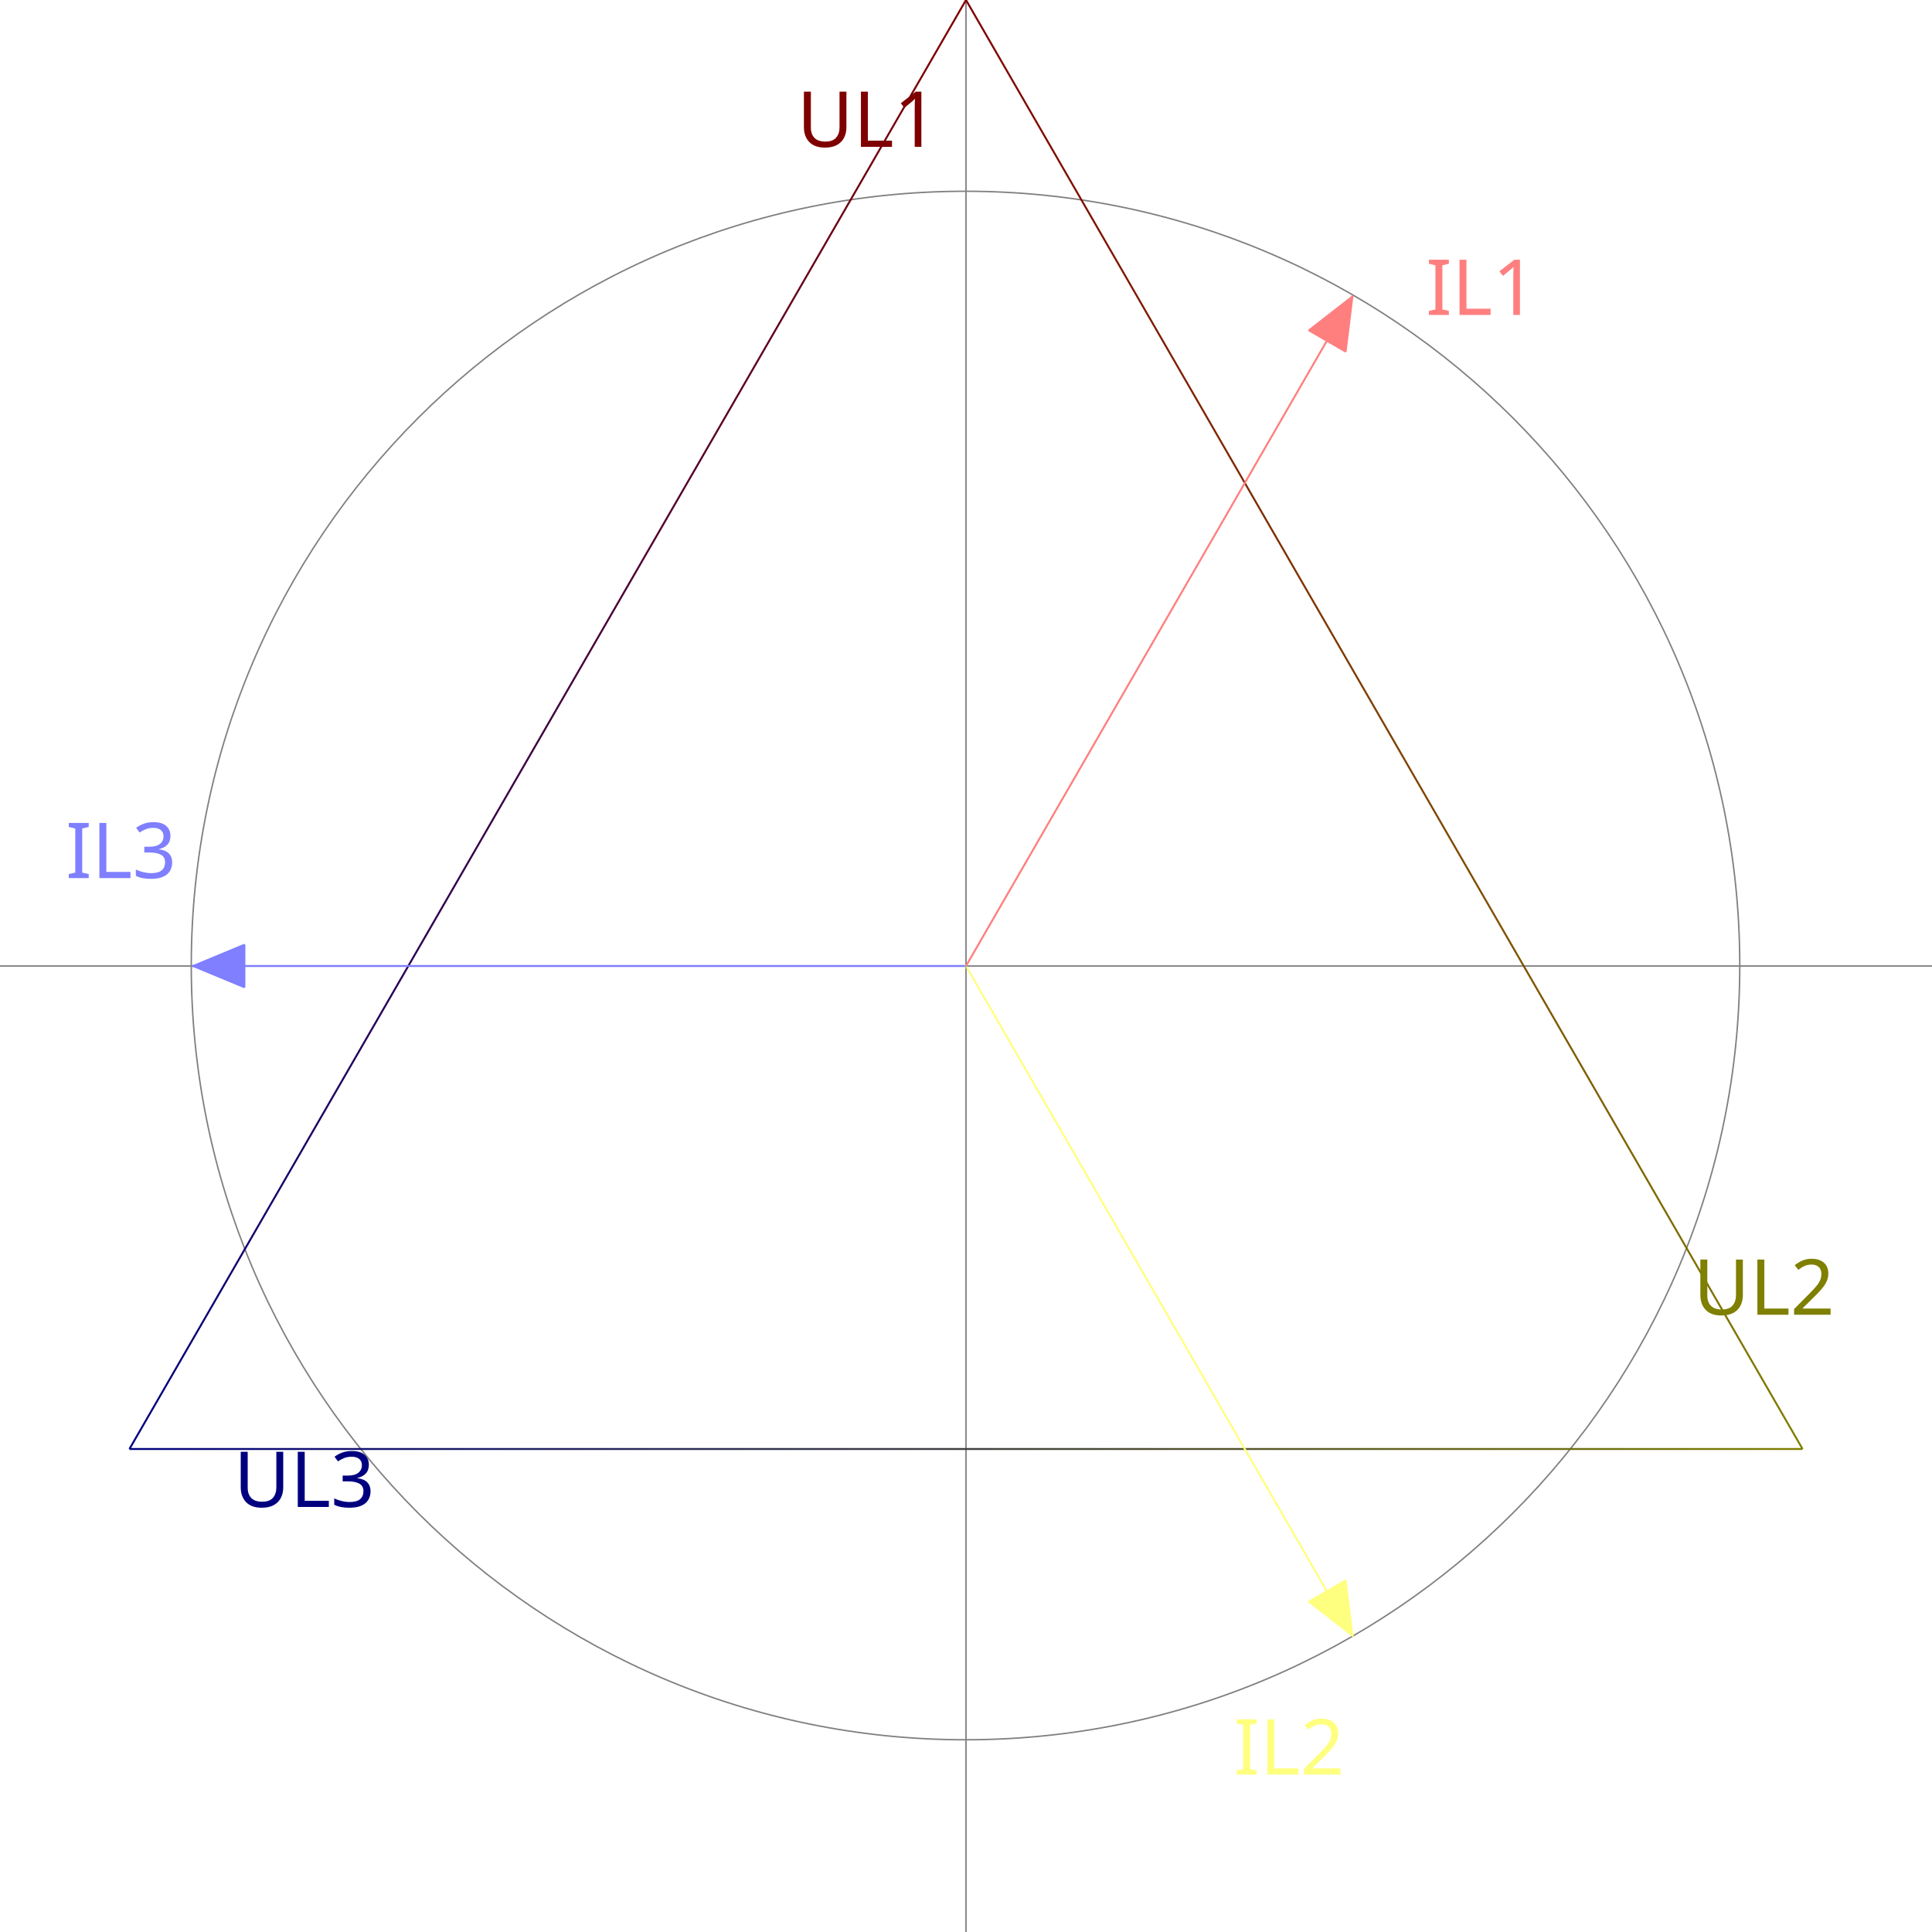
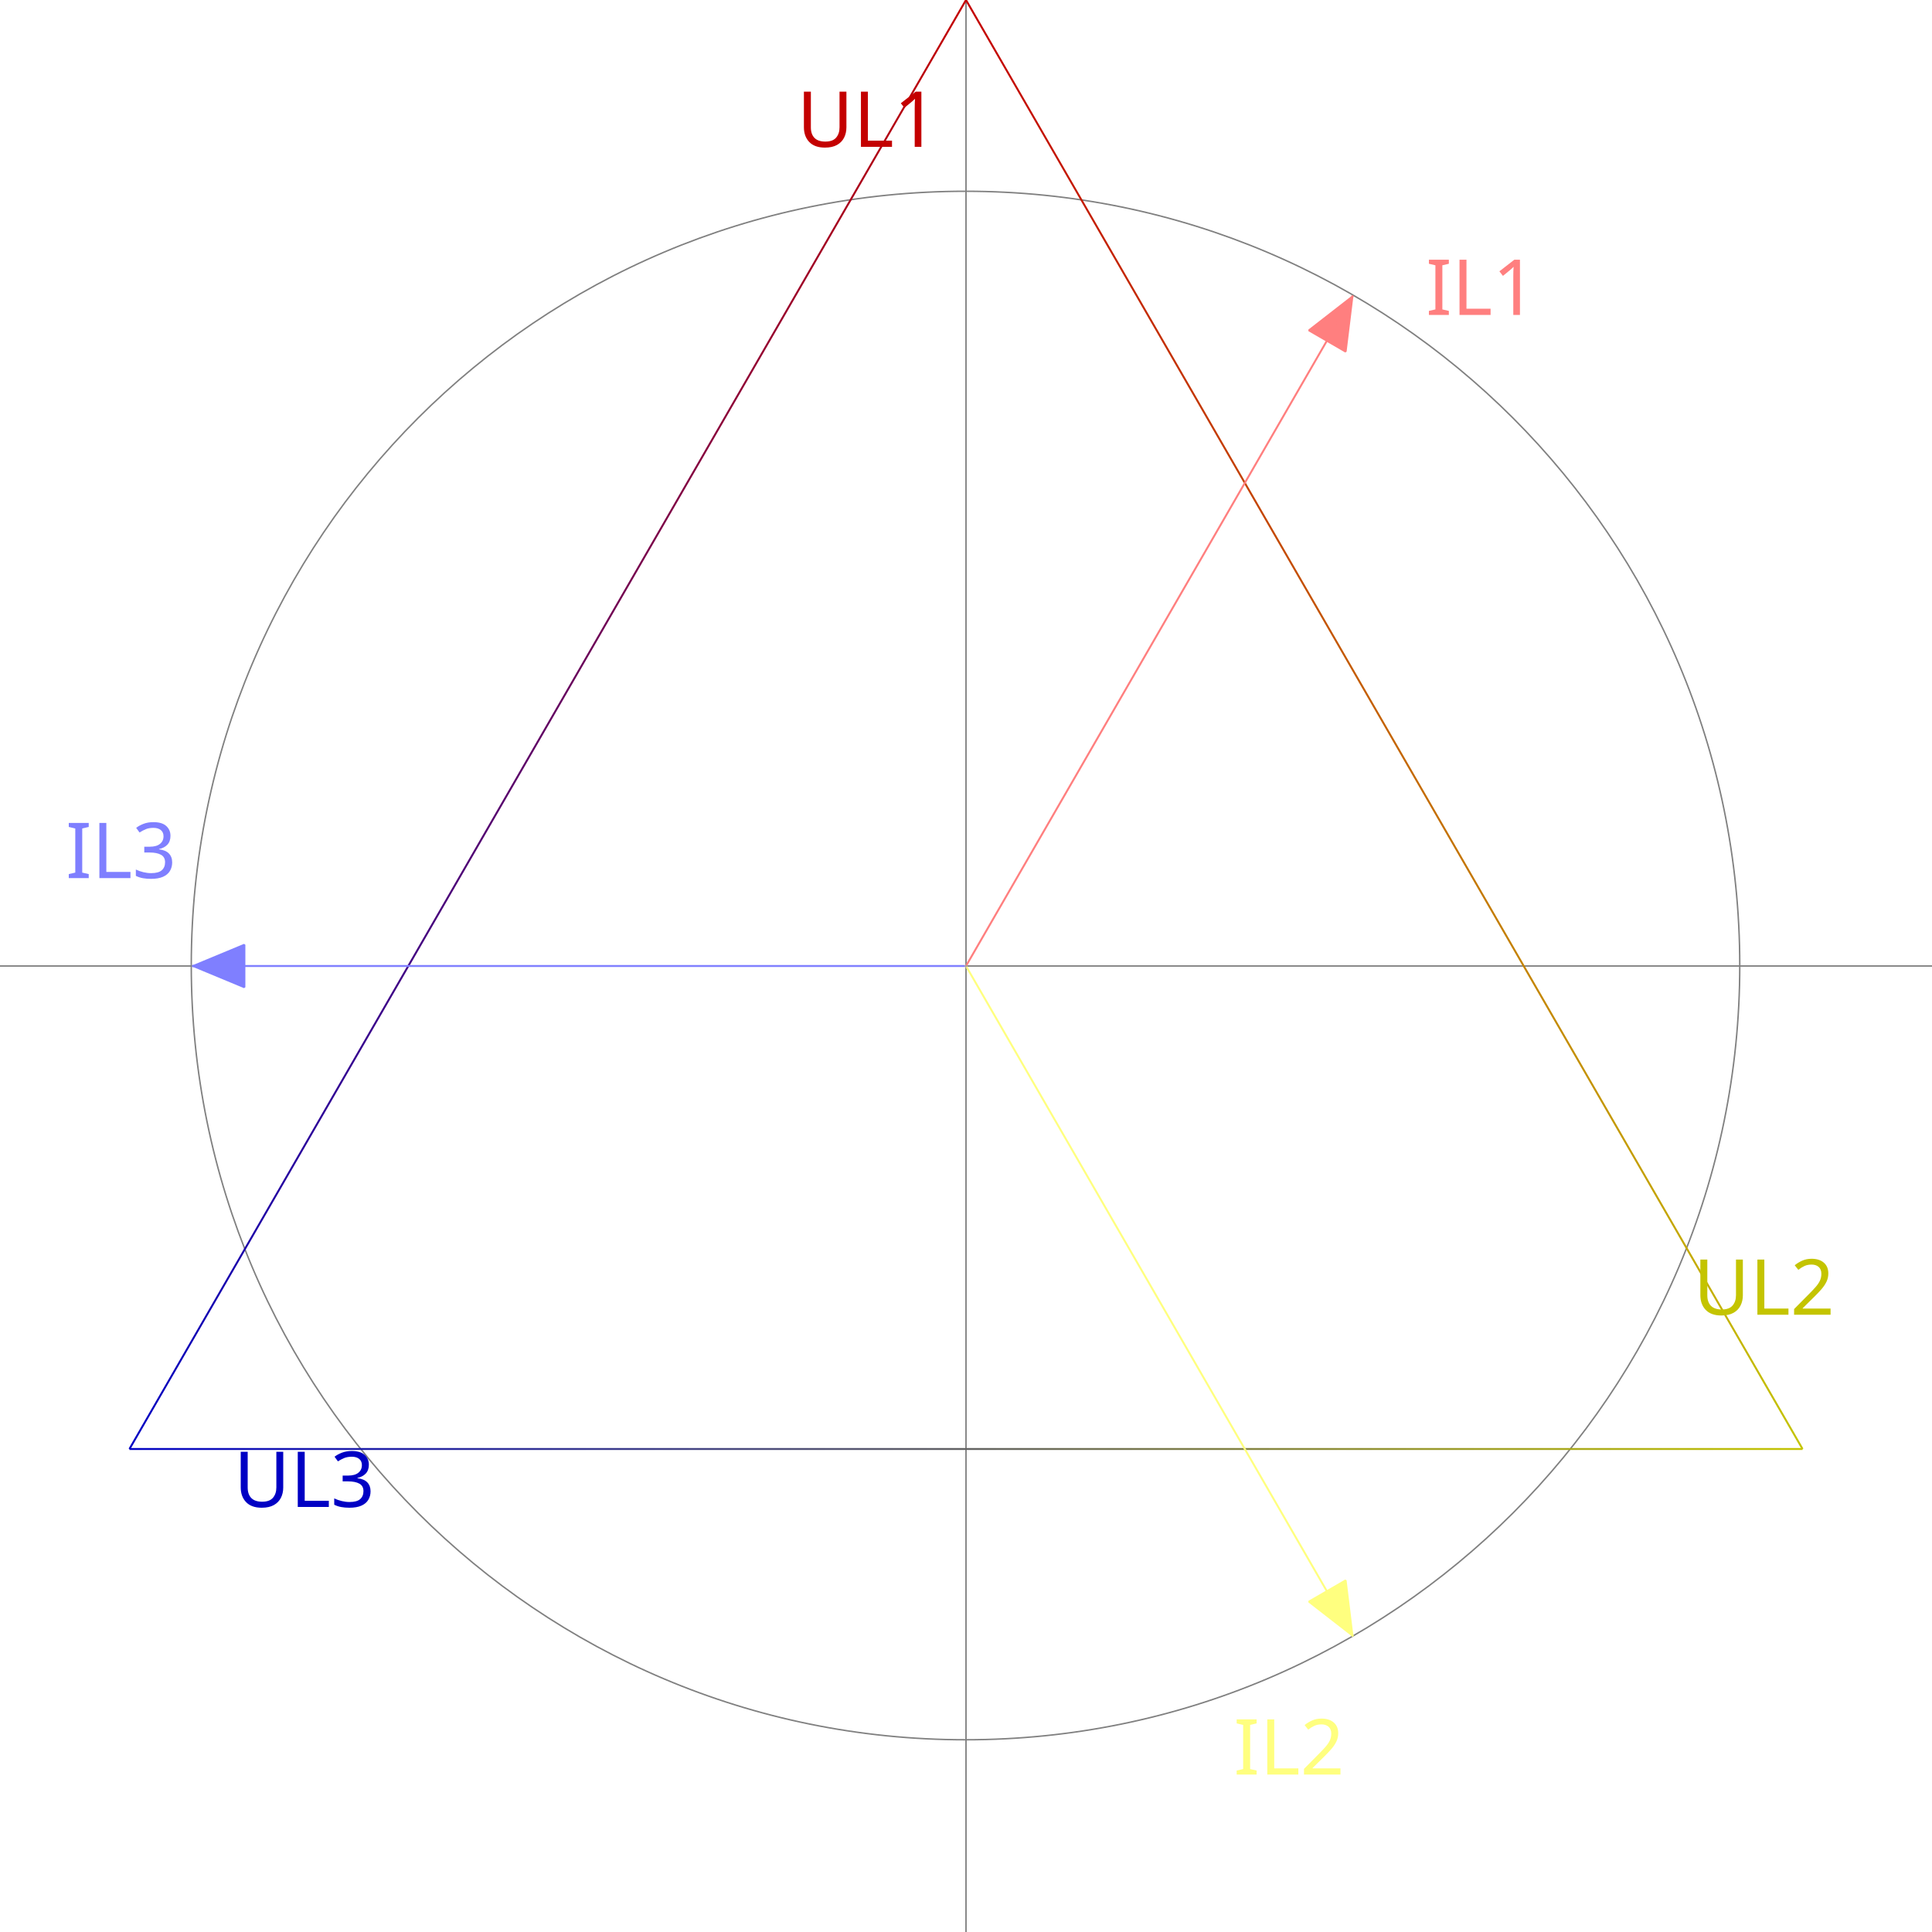
<svg xmlns="http://www.w3.org/2000/svg" width="705.556mm" height="705.556mm" viewBox="0 0 2000 2000" version="1.2" baseProfile="tiny">
  <defs>
    <linearGradient gradientUnits="userSpaceOnUse" x1="1000" y1="0" x2="1866" y2="1500" id="gradient1">
-       <stop offset="0" stop-color="#7f0000" stop-opacity="1" />
-       <stop offset="1" stop-color="#7f7f00" stop-opacity="1" />
+       <stop offset="0" stop-color="#c40000" stop-opacity="1" />
+       <stop offset="1" stop-color="#c4c400" stop-opacity="1" />
    </linearGradient>
    <linearGradient gradientUnits="userSpaceOnUse" x1="1866" y1="1500" x2="134" y2="1500" id="gradient2">
-       <stop offset="0" stop-color="#7f7f00" stop-opacity="1" />
-       <stop offset="1" stop-color="#00007f" stop-opacity="1" />
+       <stop offset="0" stop-color="#c4c400" stop-opacity="1" />
+       <stop offset="1" stop-color="#0000c4" stop-opacity="1" />
    </linearGradient>
    <linearGradient gradientUnits="userSpaceOnUse" x1="134" y1="1500" x2="1000" y2="0" id="gradient3">
-       <stop offset="0" stop-color="#00007f" stop-opacity="1" />
-       <stop offset="1" stop-color="#7f0000" stop-opacity="1" />
+       <stop offset="0" stop-color="#0000c4" stop-opacity="1" />
+       <stop offset="1" stop-color="#c40000" stop-opacity="1" />
    </linearGradient>
    <linearGradient gradientUnits="userSpaceOnUse" x1="134" y1="1500" x2="1000" y2="0" id="gradient4">
-       <stop offset="0" stop-color="#00007f" stop-opacity="1" />
-       <stop offset="1" stop-color="#7f0000" stop-opacity="1" />
+       <stop offset="0" stop-color="#0000c4" stop-opacity="1" />
+       <stop offset="1" stop-color="#c40000" stop-opacity="1" />
    </linearGradient>
    <linearGradient gradientUnits="userSpaceOnUse" x1="134" y1="1500" x2="1000" y2="0" id="gradient5">
-       <stop offset="0" stop-color="#00007f" stop-opacity="1" />
-       <stop offset="1" stop-color="#7f0000" stop-opacity="1" />
+       <stop offset="0" stop-color="#0000c4" stop-opacity="1" />
+       <stop offset="1" stop-color="#c40000" stop-opacity="1" />
    </linearGradient>
    <linearGradient gradientUnits="userSpaceOnUse" x1="134" y1="1500" x2="1000" y2="0" id="gradient6">
-       <stop offset="0" stop-color="#00007f" stop-opacity="1" />
-       <stop offset="1" stop-color="#7f0000" stop-opacity="1" />
+       <stop offset="0" stop-color="#0000c4" stop-opacity="1" />
+       <stop offset="1" stop-color="#c40000" stop-opacity="1" />
    </linearGradient>
    <linearGradient gradientUnits="userSpaceOnUse" x1="134" y1="1500" x2="1000" y2="0" id="gradient7">
-       <stop offset="0" stop-color="#00007f" stop-opacity="1" />
-       <stop offset="1" stop-color="#7f0000" stop-opacity="1" />
+       <stop offset="0" stop-color="#0000c4" stop-opacity="1" />
+       <stop offset="1" stop-color="#c40000" stop-opacity="1" />
    </linearGradient>
    <linearGradient gradientUnits="userSpaceOnUse" x1="134" y1="1500" x2="1000" y2="0" id="gradient8">
-       <stop offset="0" stop-color="#00007f" stop-opacity="1" />
-       <stop offset="1" stop-color="#7f0000" stop-opacity="1" />
+       <stop offset="0" stop-color="#0000c4" stop-opacity="1" />
+       <stop offset="1" stop-color="#c40000" stop-opacity="1" />
    </linearGradient>
    <linearGradient gradientUnits="userSpaceOnUse" x1="134" y1="1500" x2="1000" y2="0" id="gradient9">
-       <stop offset="0" stop-color="#00007f" stop-opacity="1" />
-       <stop offset="1" stop-color="#7f0000" stop-opacity="1" />
+       <stop offset="0" stop-color="#0000c4" stop-opacity="1" />
+       <stop offset="1" stop-color="#c40000" stop-opacity="1" />
    </linearGradient>
    <linearGradient gradientUnits="userSpaceOnUse" x1="134" y1="1500" x2="1000" y2="0" id="gradient10">
-       <stop offset="0" stop-color="#00007f" stop-opacity="1" />
-       <stop offset="1" stop-color="#7f0000" stop-opacity="1" />
+       <stop offset="0" stop-color="#0000c4" stop-opacity="1" />
+       <stop offset="1" stop-color="#c40000" stop-opacity="1" />
    </linearGradient>
    <linearGradient gradientUnits="userSpaceOnUse" x1="134" y1="1500" x2="1000" y2="0" id="gradient11">
-       <stop offset="0" stop-color="#00007f" stop-opacity="1" />
-       <stop offset="1" stop-color="#7f0000" stop-opacity="1" />
+       <stop offset="0" stop-color="#0000c4" stop-opacity="1" />
+       <stop offset="1" stop-color="#c40000" stop-opacity="1" />
    </linearGradient>
    <linearGradient gradientUnits="userSpaceOnUse" x1="134" y1="1500" x2="1000" y2="0" id="gradient12">
-       <stop offset="0" stop-color="#00007f" stop-opacity="1" />
-       <stop offset="1" stop-color="#7f0000" stop-opacity="1" />
+       <stop offset="0" stop-color="#0000c4" stop-opacity="1" />
+       <stop offset="1" stop-color="#c40000" stop-opacity="1" />
    </linearGradient>
    <linearGradient gradientUnits="userSpaceOnUse" x1="134" y1="1500" x2="1000" y2="0" id="gradient13">
-       <stop offset="0" stop-color="#00007f" stop-opacity="1" />
-       <stop offset="1" stop-color="#7f0000" stop-opacity="1" />
+       <stop offset="0" stop-color="#0000c4" stop-opacity="1" />
+       <stop offset="1" stop-color="#c40000" stop-opacity="1" />
    </linearGradient>
    <linearGradient gradientUnits="userSpaceOnUse" x1="134" y1="1500" x2="1000" y2="0" id="gradient14">
-       <stop offset="0" stop-color="#00007f" stop-opacity="1" />
-       <stop offset="1" stop-color="#7f0000" stop-opacity="1" />
+       <stop offset="0" stop-color="#0000c4" stop-opacity="1" />
+       <stop offset="1" stop-color="#c40000" stop-opacity="1" />
    </linearGradient>
  </defs>
  <g fill="none" stroke="black" stroke-width="1" fill-rule="evenodd" stroke-linecap="square" stroke-linejoin="bevel">
    <g fill="none" stroke="#808080" stroke-opacity="1" stroke-width="1.5" stroke-linecap="square" stroke-linejoin="bevel" transform="matrix(1,0,0,1,0,0)" font-family="Sans" font-size="80" font-weight="400" font-style="normal">
      <polyline fill="none" vector-effect="none" points="0,1000 2000,1000 " />
      <polyline fill="none" vector-effect="none" points="1000,0 1000,2000 " />
      <path vector-effect="none" fill-rule="evenodd" d="M1801,999.5 C1801,556.844 1442.16,198 999.5,198 C556.844,198 198,556.844 198,999.5 C198,1442.16 556.844,1801 999.5,1801 C1442.16,1801 1801,1442.16 1801,999.5 " />
    </g>
    <g fill="url(#gradient1)" stroke="none" transform="matrix(1,0,0,1,0,0)" font-family="Sans" font-size="80" font-weight="400" font-style="normal">
      <path vector-effect="none" fill-rule="evenodd" d="M999.134,0.5 L1865.13,1500.5 L1866.87,1499.5 L1000.87,-0.5 L999.134,0.5" />
    </g>
    <g fill="url(#gradient2)" stroke="none" transform="matrix(1,0,0,1,0,0)" font-family="Sans" font-size="80" font-weight="400" font-style="normal">
      <path vector-effect="none" fill-rule="evenodd" d="M1866,1499 L134,1499 L134,1501 L1866,1501 L1866,1499" />
    </g>
    <g fill="url(#gradient3)" stroke="none" transform="matrix(1,0,0,1,0,0)" font-family="Sans" font-size="80" font-weight="400" font-style="normal">
      <path vector-effect="none" fill-rule="evenodd" d="M134.866,1500.5 L1000.87,0.5 L999.134,-0.5 L133.134,1499.5 L134.866,1500.5" />
    </g>
-     <g fill="url(#gradient4)" stroke="#7f0000" stroke-opacity="1" stroke-width="2" stroke-linecap="square" stroke-linejoin="bevel" transform="matrix(1,0,0,1,0,0)" font-family="Sans" font-size="80" font-weight="400" font-style="normal">
-       <text fill="#7f0000" fill-opacity="1" stroke="none" xml:space="preserve" x="825" y="152" font-family="Sans" font-size="80" font-weight="400" font-style="normal">UL1</text>
+     <g fill="url(#gradient4)" stroke="#c40000" stroke-opacity="1" stroke-width="2" stroke-linecap="square" stroke-linejoin="bevel" transform="matrix(1,0,0,1,0,0)" font-family="Sans" font-size="80" font-weight="400" font-style="normal">
+       <text fill="#c40000" fill-opacity="1" stroke="none" xml:space="preserve" x="825" y="152" font-family="Sans" font-size="80" font-weight="400" font-style="normal">UL1</text>
    </g>
-     <g fill="url(#gradient5)" stroke="#7f7f00" stroke-opacity="1" stroke-width="2" stroke-linecap="square" stroke-linejoin="bevel" transform="matrix(1,0,0,1,0,0)" font-family="Sans" font-size="80" font-weight="400" font-style="normal">
-       <text fill="#7f7f00" fill-opacity="1" stroke="none" xml:space="preserve" x="1753" y="1361" font-family="Sans" font-size="80" font-weight="400" font-style="normal">UL2</text>
+     <g fill="url(#gradient5)" stroke="#c4c400" stroke-opacity="1" stroke-width="2" stroke-linecap="square" stroke-linejoin="bevel" transform="matrix(1,0,0,1,0,0)" font-family="Sans" font-size="80" font-weight="400" font-style="normal">
+       <text fill="#c4c400" fill-opacity="1" stroke="none" xml:space="preserve" x="1753" y="1361" font-family="Sans" font-size="80" font-weight="400" font-style="normal">UL2</text>
    </g>
-     <g fill="url(#gradient6)" stroke="#00007f" stroke-opacity="1" stroke-width="2" stroke-linecap="square" stroke-linejoin="bevel" transform="matrix(1,0,0,1,0,0)" font-family="Sans" font-size="80" font-weight="400" font-style="normal">
-       <text fill="#00007f" fill-opacity="1" stroke="none" xml:space="preserve" x="242" y="1560" font-family="Sans" font-size="80" font-weight="400" font-style="normal">UL3</text>
+     <g fill="url(#gradient6)" stroke="#0000c4" stroke-opacity="1" stroke-width="2" stroke-linecap="square" stroke-linejoin="bevel" transform="matrix(1,0,0,1,0,0)" font-family="Sans" font-size="80" font-weight="400" font-style="normal">
+       <text fill="#0000c4" fill-opacity="1" stroke="none" xml:space="preserve" x="242" y="1560" font-family="Sans" font-size="80" font-weight="400" font-style="normal">UL3</text>
    </g>
    <g fill="url(#gradient7)" stroke="#7f7fff" stroke-opacity="1" stroke-width="2" stroke-linecap="square" stroke-linejoin="bevel" transform="matrix(1,0,0,1,0,0)" font-family="Sans" font-size="80" font-weight="400" font-style="normal">
      <path vector-effect="none" fill-rule="evenodd" d="M200,1000 L253,978 L253,1022 L200,1000" />
    </g>
    <g fill="#7f7fff" fill-opacity="1" stroke="none" transform="matrix(1,0,0,1,0,0)" font-family="Sans" font-size="80" font-weight="400" font-style="normal">
      <path vector-effect="none" fill-rule="evenodd" d="M200,1000 L253,978 L253,1022" />
    </g>
    <g fill="url(#gradient8)" stroke="#7f7fff" stroke-opacity="1" stroke-width="2" stroke-linecap="square" stroke-linejoin="bevel" transform="matrix(1,0,0,1,0,0)" font-family="Sans" font-size="80" font-weight="400" font-style="normal">
      <polyline fill="none" vector-effect="none" points="1000,1000 200,1000 " />
      <text fill="#7f7fff" fill-opacity="1" stroke="none" xml:space="preserve" x="68" y="909" font-family="Sans" font-size="80" font-weight="400" font-style="normal">IL3</text>
    </g>
    <g fill="url(#gradient9)" stroke="#ffff7f" stroke-opacity="1" stroke-width="2" stroke-linecap="square" stroke-linejoin="bevel" transform="matrix(1,0,0,1,0,0)" font-family="Sans" font-size="80" font-weight="400" font-style="normal">
      <path vector-effect="none" fill-rule="evenodd" d="M1400,1693 L1355,1658 L1393,1636 L1400,1693" />
    </g>
    <g fill="#ffff7f" fill-opacity="1" stroke="none" transform="matrix(1,0,0,1,0,0)" font-family="Sans" font-size="80" font-weight="400" font-style="normal">
      <path vector-effect="none" fill-rule="evenodd" d="M1400,1693 L1355,1658 L1393,1636" />
    </g>
    <g fill="url(#gradient10)" stroke="#ffff7f" stroke-opacity="1" stroke-width="2" stroke-linecap="square" stroke-linejoin="bevel" transform="matrix(1,0,0,1,0,0)" font-family="Sans" font-size="80" font-weight="400" font-style="normal">
      <polyline fill="none" vector-effect="none" points="1000,1000 1400,1693 " />
      <text fill="#ffff7f" fill-opacity="1" stroke="none" xml:space="preserve" x="1277" y="1837" font-family="Sans" font-size="80" font-weight="400" font-style="normal">IL2</text>
    </g>
    <g fill="url(#gradient11)" stroke="#ff7f7f" stroke-opacity="1" stroke-width="2" stroke-linecap="square" stroke-linejoin="bevel" transform="matrix(1,0,0,1,0,0)" font-family="Sans" font-size="80" font-weight="400" font-style="normal">
      <path vector-effect="none" fill-rule="evenodd" d="M1400,307 L1393,364 L1355,342 L1400,307" />
    </g>
    <g fill="#ff7f7f" fill-opacity="1" stroke="none" transform="matrix(1,0,0,1,0,0)" font-family="Sans" font-size="80" font-weight="400" font-style="normal">
      <path vector-effect="none" fill-rule="evenodd" d="M1400,307 L1393,364 L1355,342" />
    </g>
    <g fill="url(#gradient12)" stroke="#ff7f7f" stroke-opacity="1" stroke-width="2" stroke-linecap="square" stroke-linejoin="bevel" transform="matrix(1,0,0,1,0,0)" font-family="Sans" font-size="80" font-weight="400" font-style="normal">
      <polyline fill="none" vector-effect="none" points="1000,1000 1400,307 " />
      <text fill="#ff7f7f" fill-opacity="1" stroke="none" xml:space="preserve" x="1476" y="326" font-family="Sans" font-size="80" font-weight="400" font-style="normal">IL1</text>
    </g>
    <g fill="url(#gradient13)" stroke="#a0a0a4" stroke-opacity="1" stroke-width="2" stroke-linecap="square" stroke-linejoin="bevel" transform="matrix(1,0,0,1,0,0)" font-family="Sans" font-size="80" font-weight="400" font-style="normal">
</g>
    <g fill="#a0a0a4" fill-opacity="1" stroke="none" transform="matrix(1,0,0,1,0,0)" font-family="Sans" font-size="80" font-weight="400" font-style="normal">
      <rect x="999" y="999" width="2" height="2" />
    </g>
    <g fill="url(#gradient14)" stroke="#a0a0a4" stroke-opacity="1" stroke-width="2" stroke-linecap="square" stroke-linejoin="bevel" transform="matrix(1,0,0,1,0,0)" font-family="Sans" font-size="80" font-weight="400" font-style="normal">
</g>
  </g>
</svg>
